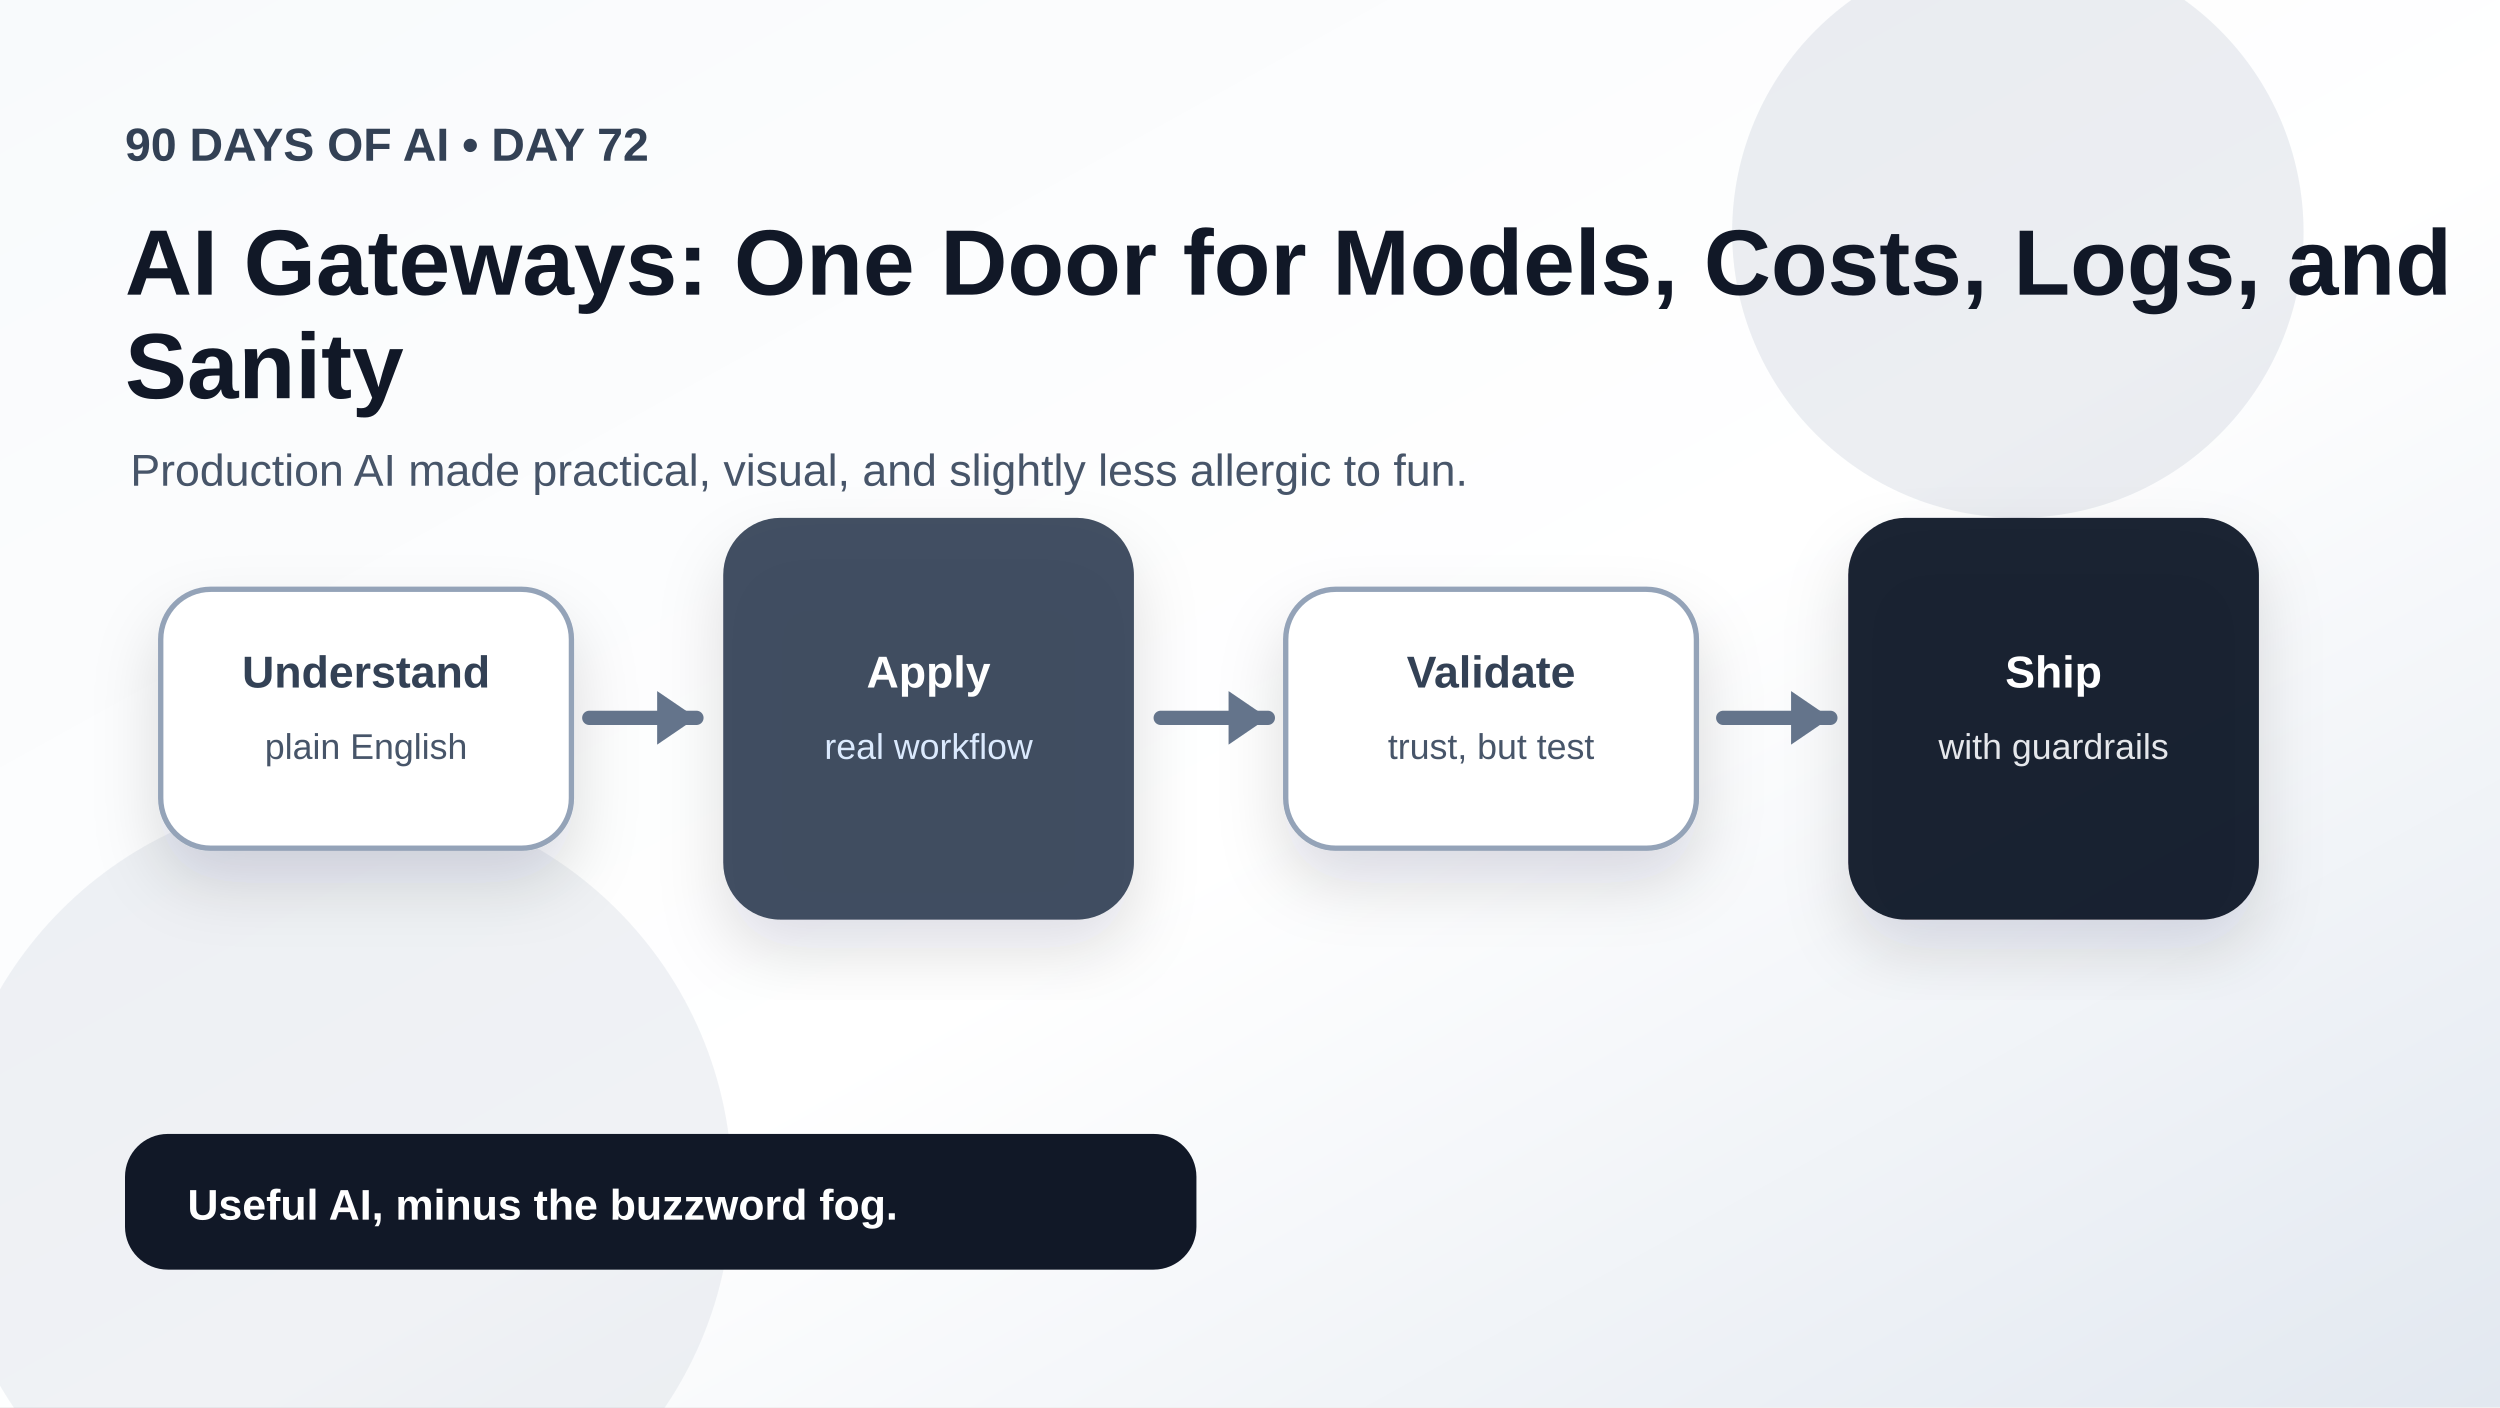
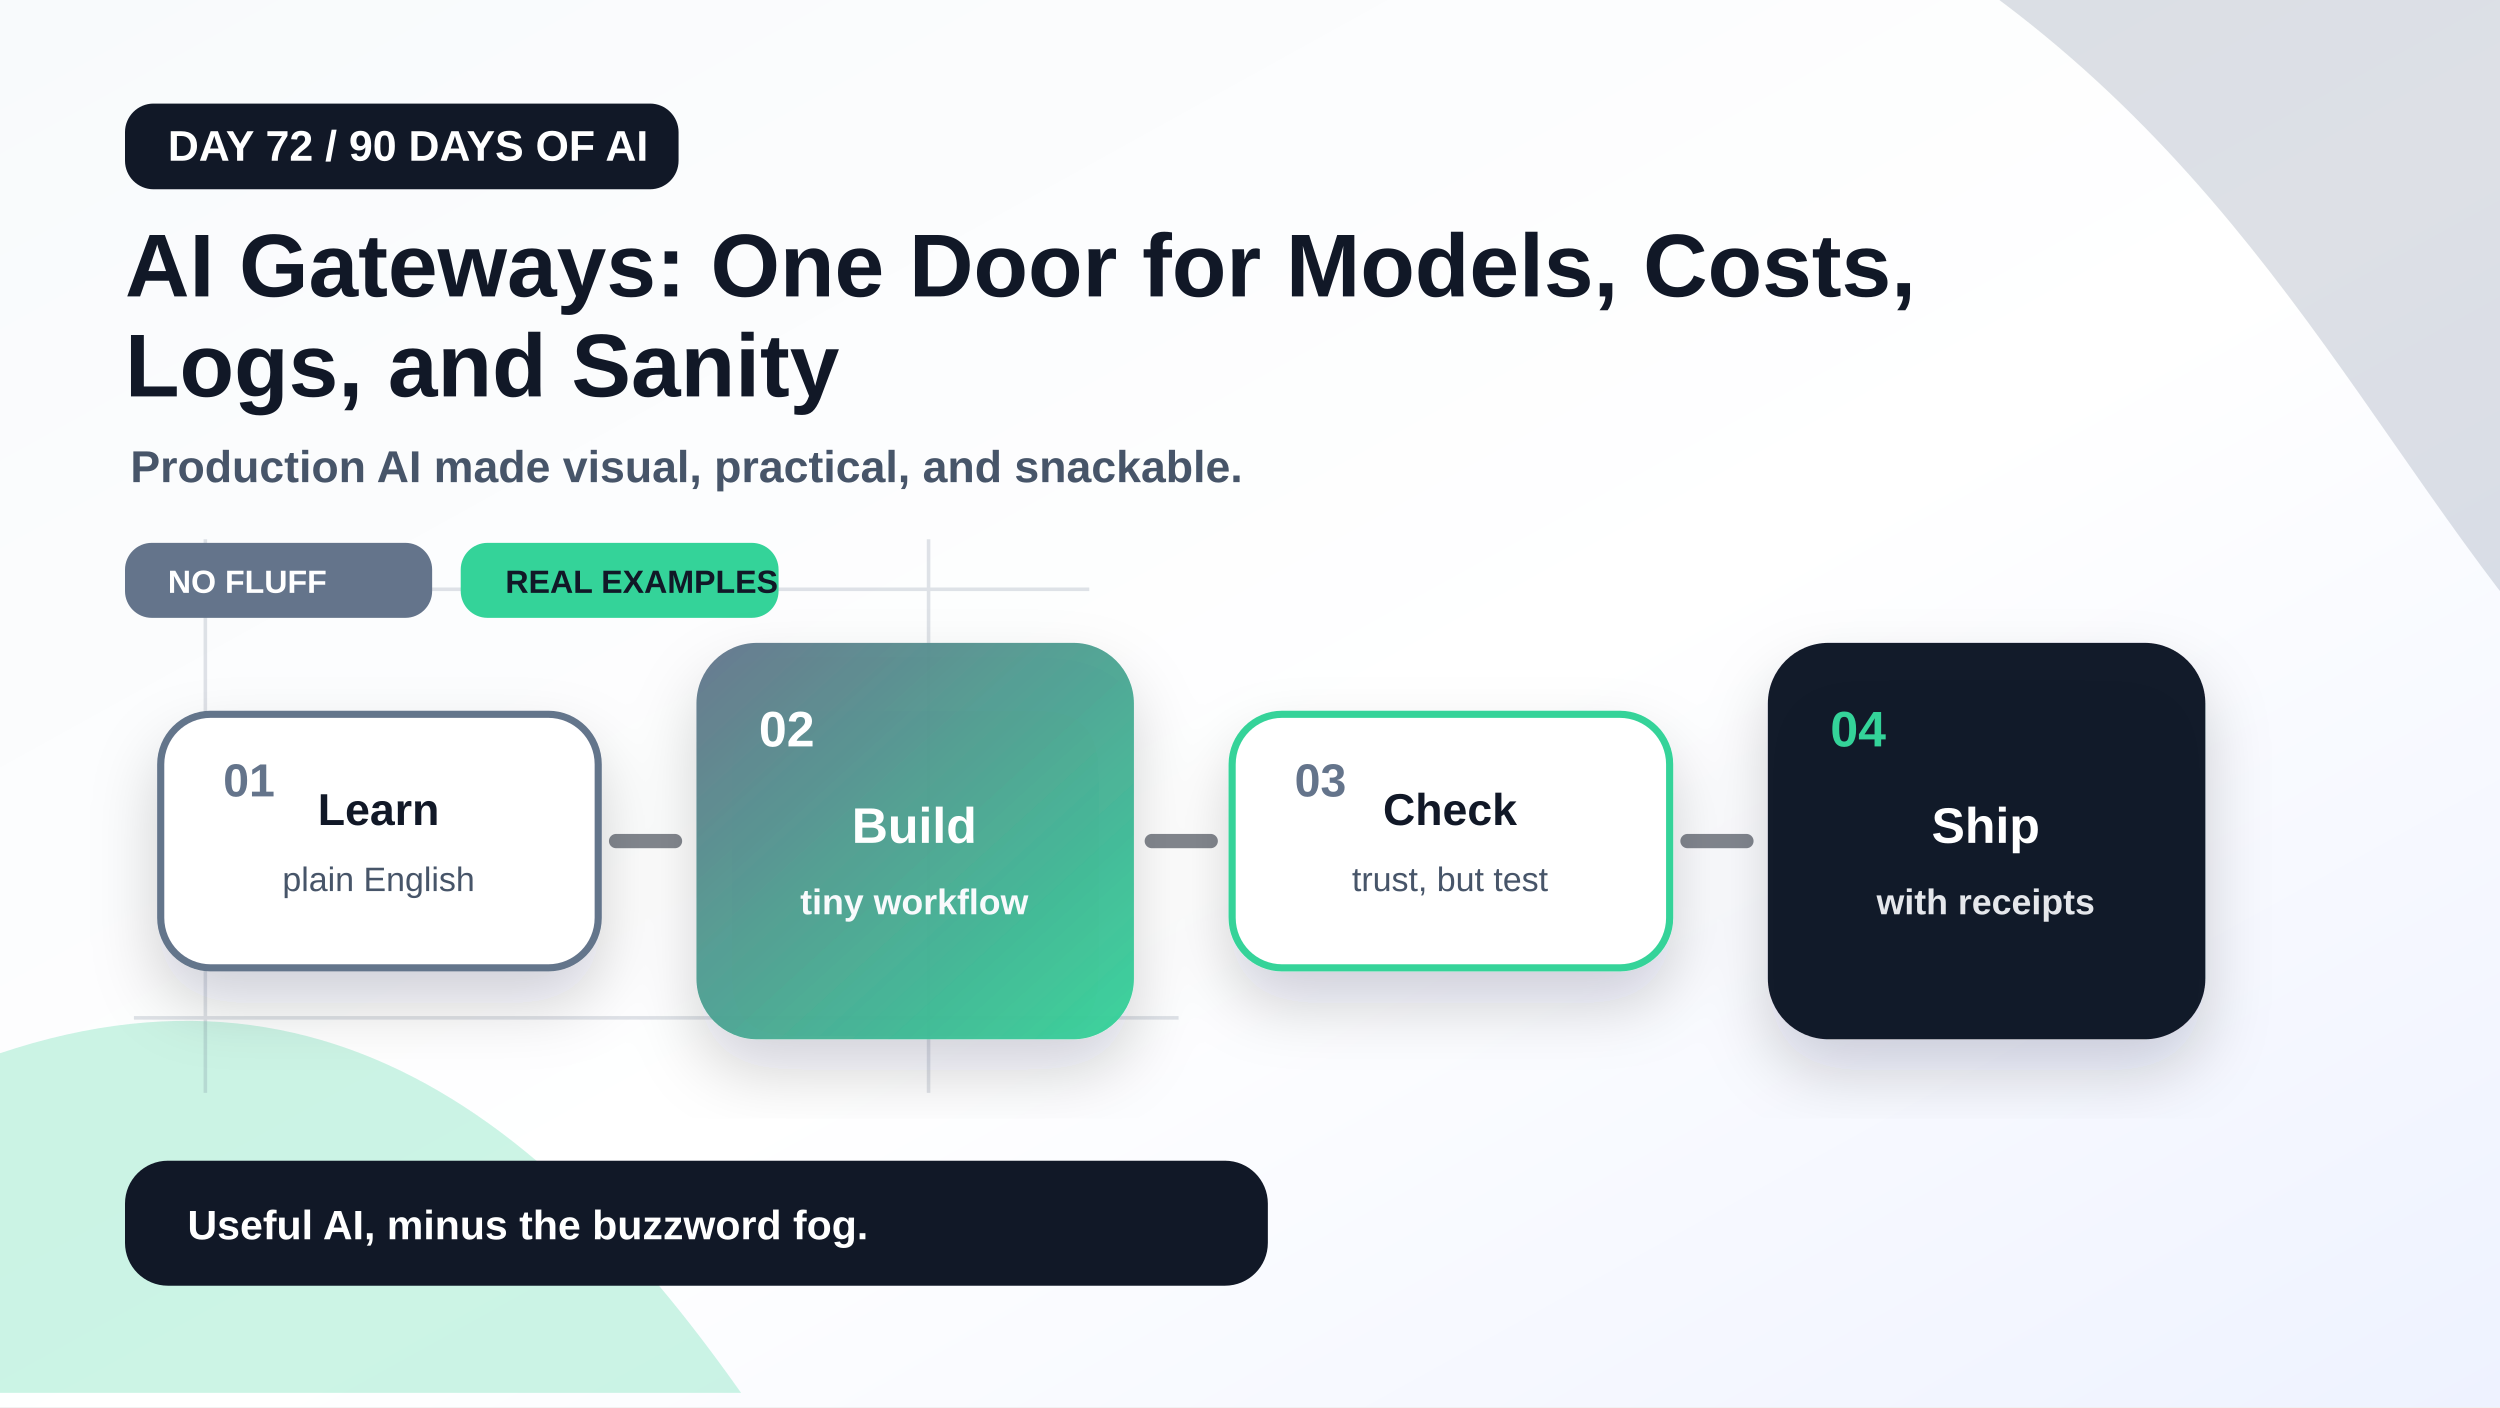
<svg xmlns="http://www.w3.org/2000/svg" width="1400" height="788" viewBox="0 0 1400 788" role="img" aria-labelledby="title desc">
  <defs>
    <linearGradient id="bg" x1="0" y1="0" x2="1" y2="1">
      <stop offset="0" stop-color="#f8fafc" />
      <stop offset="0.55" stop-color="#ffffff" />
-       <stop offset="1" stop-color="#e2e8f0" />
+       <stop offset="1" stop-color="#eef2ff" />
+     </linearGradient>
+     <linearGradient id="cardGlow" x1="0" y1="0" x2="1" y2="1">
+       <stop offset="0" stop-color="#64748b" />
+       <stop offset="1" stop-color="#34d399" />
+     </linearGradient>
+     <linearGradient id="darkGlow" x1="0" y1="0" x2="1" y2="1">
+       <stop offset="0" stop-color="#111827" />
+       <stop offset="1" stop-color="#111827" />
    </linearGradient>
    <filter id="shadow" x="-20%" y="-20%" width="140%" height="140%">
-       <feDropShadow dx="0" dy="18" stdDeviation="18" flood-color="#0f172a" flood-opacity="0.14" />
+       <feDropShadow dx="0" dy="18" stdDeviation="18" flood-color="#0f172a" flood-opacity="0.18" />
    </filter>
  </defs>
  <rect width="1400" height="788" fill="url(#bg)" />
-   <circle cx="1130" cy="130" r="160" fill="#94a3b8" opacity="0.18" />
-   <circle cx="190" cy="665" r="220" fill="#94a3b8" opacity="0.14" />
-   <text x="70" y="90" font-family="Arial, sans-serif" font-size="26" font-weight="800" fill="#334155">90 DAYS OF AI • DAY 72</text>
-   <text x="70" y="165" font-family="Arial, sans-serif" font-size="52" font-weight="900" fill="#111827">AI Gateways: One Door for Models, Costs, Logs, and</text>
-   <text x="70" y="223" font-family="Arial, sans-serif" font-size="52" font-weight="900" fill="#111827">Sanity</text>
-   <text x="73" y="272" font-family="Arial, sans-serif" font-size="25" fill="#475569">Production AI made practical, visual, and slightly less allergic to fun.</text>
+   <path d="M1060 -40 C1260 80 1325 250 1440 380 L1440 0 Z" fill="#64748b" opacity="0.22" />
+   <path d="M-70 620 C150 505 295 610 415 780 L-70 780 Z" fill="#34d399" opacity="0.25" />
+   <g opacity="0.20" stroke="#64748b" stroke-width="2">
+     <path d="M75 330 H610" />
+     <path d="M75 570 H660" />
+     <path d="M115 302 V612" />
+     <path d="M520 302 V612" />
+   </g>
+   <rect x="70" y="58" width="310" height="48" rx="16" fill="#111827" />
+   <text x="94" y="90" font-family="Arial, sans-serif" font-size="24" font-weight="900" fill="#ffffff">DAY 72 / 90 DAYS OF AI</text>
+   <text x="70" y="166" font-family="Arial, sans-serif" font-size="50" font-weight="900" fill="#111827">AI Gateways: One Door for Models, Costs,</text>
+   <text x="70" y="222" font-family="Arial, sans-serif" font-size="50" font-weight="900" fill="#111827">Logs, and Sanity</text>
+   <text x="73" y="270" font-family="Arial, sans-serif" font-size="25" font-weight="700" fill="#475569">Production AI made visual, practical, and snackable.</text>
+   <g transform="translate(70 304)">
+     <rect x="0" y="0" width="172" height="42" rx="15" fill="#64748b" />
+     <text x="24" y="28" font-family="Arial, sans-serif" font-size="18" font-weight="900" fill="#ffffff">NO FLUFF</text>
+     <rect x="188" y="0" width="178" height="42" rx="15" fill="#34d399" />
+     <text x="213" y="28" font-family="Arial, sans-serif" font-size="18" font-weight="900" fill="#111827">REAL EXAMPLES</text>
+   </g>
  <g filter="url(#shadow)">
-     <rect x="90" y="330" width="230" height="145" rx="28" fill="#ffffff" stroke="#94a3b8" stroke-width="3" />
-     <rect x="405" y="290" width="230" height="225" rx="32" fill="#334155" opacity="0.92" />
-     <rect x="720" y="330" width="230" height="145" rx="28" fill="#ffffff" stroke="#94a3b8" stroke-width="3" />
-     <rect x="1035" y="290" width="230" height="225" rx="32" fill="#111827" opacity="0.94" />
+     <rect x="90" y="400" width="245" height="142" rx="28" fill="#ffffff" stroke="#64748b" stroke-width="4" />
+     <rect x="390" y="360" width="245" height="222" rx="34" fill="url(#cardGlow)" opacity="0.96" />
+     <rect x="690" y="400" width="245" height="142" rx="28" fill="#ffffff" stroke="#34d399" stroke-width="4" />
+     <rect x="990" y="360" width="245" height="222" rx="34" fill="url(#darkGlow)" opacity="0.98" />
  </g>
-   <path d="M330 402 H390" stroke="#64748b" stroke-width="8" stroke-linecap="round" />
-   <path d="M390 402 l-22 -15 v30 z" fill="#64748b" />
-   <path d="M650 402 H710" stroke="#64748b" stroke-width="8" stroke-linecap="round" />
-   <path d="M710 402 l-22 -15 v30 z" fill="#64748b" />
-   <path d="M965 402 H1025" stroke="#64748b" stroke-width="8" stroke-linecap="round" />
-   <path d="M1025 402 l-22 -15 v30 z" fill="#64748b" />
-   <text x="205" y="385" text-anchor="middle" font-family="Arial, sans-serif" font-size="25" font-weight="800" fill="#334155">Understand</text>
-   <text x="205" y="425" text-anchor="middle" font-family="Arial, sans-serif" font-size="20" fill="#475569">plain English</text>
-   <text x="520" y="385" text-anchor="middle" font-family="Arial, sans-serif" font-size="25" font-weight="800" fill="#ffffff">Apply</text>
-   <text x="520" y="425" text-anchor="middle" font-family="Arial, sans-serif" font-size="20" fill="#dbeafe">real workflow</text>
-   <text x="835" y="385" text-anchor="middle" font-family="Arial, sans-serif" font-size="25" font-weight="800" fill="#334155">Validate</text>
-   <text x="835" y="425" text-anchor="middle" font-family="Arial, sans-serif" font-size="20" fill="#475569">trust, but test</text>
-   <text x="1150" y="385" text-anchor="middle" font-family="Arial, sans-serif" font-size="25" font-weight="800" fill="#ffffff">Ship</text>
-   <text x="1150" y="425" text-anchor="middle" font-family="Arial, sans-serif" font-size="20" fill="#e5e7eb">with guardrails</text>
-   <rect x="70" y="635" width="600" height="76" rx="24" fill="#111827" />
-   <text x="105" y="683" font-family="Arial, sans-serif" font-size="24" font-weight="800" fill="#ffffff">Useful AI, minus the buzzword fog.</text>
+   <g font-family="Arial, sans-serif">
+     <text x="125" y="446" font-size="26" font-weight="900" fill="#64748b">01</text>
+     <text x="212" y="462" text-anchor="middle" font-size="25" font-weight="900" fill="#111827">Learn</text>
+     <text x="212" y="499" text-anchor="middle" font-size="19" fill="#475569">plain English</text>
+     <text x="425" y="418" font-size="28" font-weight="900" fill="#ffffff">02</text>
+     <text x="512" y="472" text-anchor="middle" font-size="28" font-weight="900" fill="#ffffff">Build</text>
+     <text x="512" y="512" text-anchor="middle" font-size="20" font-weight="700" fill="#f8fafc">tiny workflow</text>
+     <text x="725" y="446" font-size="26" font-weight="900" fill="#64748b">03</text>
+     <text x="812" y="462" text-anchor="middle" font-size="25" font-weight="900" fill="#111827">Check</text>
+     <text x="812" y="499" text-anchor="middle" font-size="19" fill="#475569">trust, but test</text>
+     <text x="1025" y="418" font-size="28" font-weight="900" fill="#34d399">04</text>
+     <text x="1112" y="472" text-anchor="middle" font-size="28" font-weight="900" fill="#ffffff">Ship</text>
+     <text x="1112" y="512" text-anchor="middle" font-size="20" font-weight="700" fill="#e5e7eb">with receipts</text>
+   </g>
+   <g stroke="#111827" stroke-width="8" stroke-linecap="round" opacity="0.52">
+     <path d="M345 471 H378" />
+     <path d="M645 471 H678" />
+     <path d="M945 471 H978" />
+   </g>
+   <rect x="70" y="650" width="640" height="70" rx="24" fill="#111827" />
+   <text x="105" y="694" font-family="Arial, sans-serif" font-size="23" font-weight="900" fill="#ffffff">Useful AI, minus the buzzword fog.</text>
</svg>
